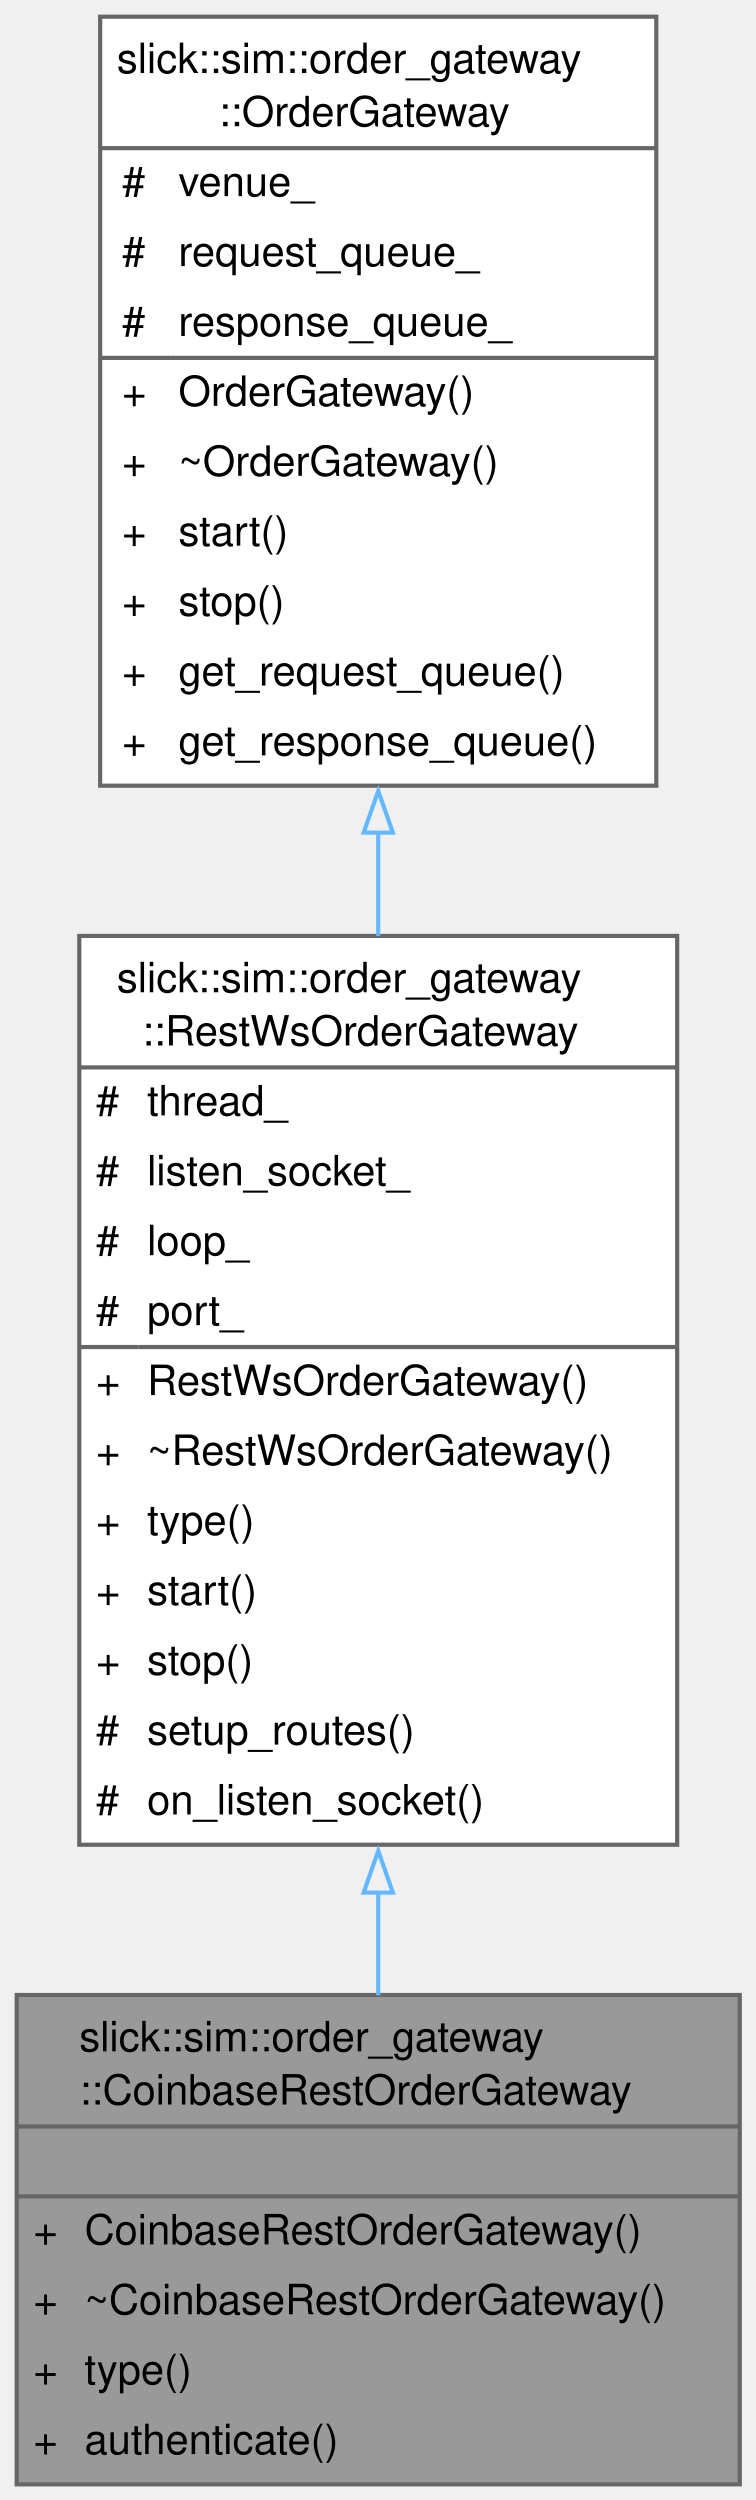
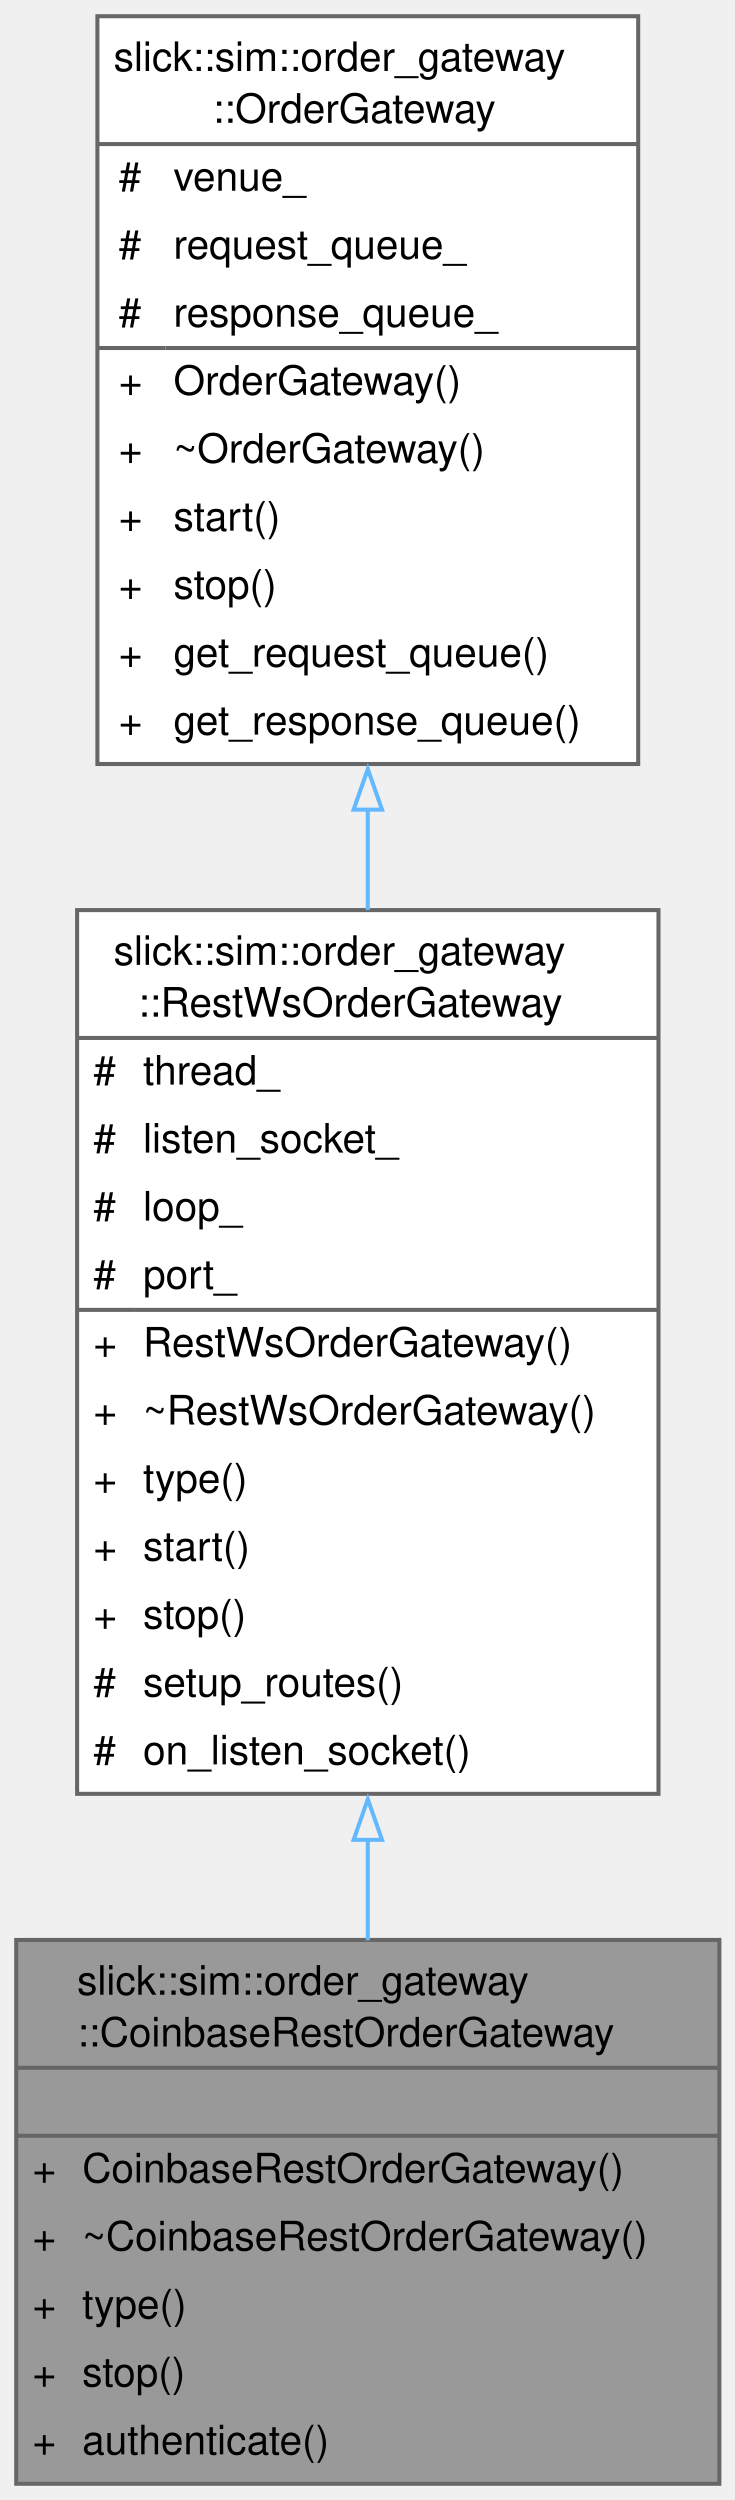
- <svg xmlns="http://www.w3.org/2000/svg" xmlns:xlink="http://www.w3.org/1999/xlink" width="181pt" height="599pt" viewBox="0.00 0.00 181.00 599.00">
-   <g id="graph0" class="graph" transform="scale(1 1) rotate(0) translate(4 595.25)">
+ <svg xmlns="http://www.w3.org/2000/svg" xmlns:xlink="http://www.w3.org/1999/xlink" width="181pt" height="616pt" viewBox="0.00 0.00 181.00 616.00">
+   <g id="graph0" class="graph" transform="scale(1 1) rotate(0) translate(4 612)">
    <g id="Node000001" class="node">
      <g id="a_Node000001">
        <a xlink:title=" ">
-           <polygon fill="#999999" stroke="none" points="173.25,-117.25 0,-117.25 0,0 173.25,0 173.25,-117.25" />
-           <text xml:space="preserve" text-anchor="start" x="15" y="-103.75" font-family="Helvetica,sans-Serif" font-size="10.00">slick::sim::order_gateway</text>
-           <text xml:space="preserve" text-anchor="start" x="15" y="-91" font-family="Helvetica,sans-Serif" font-size="10.00">::CoinbaseRestOrderGateway</text>
-           <text xml:space="preserve" text-anchor="start" x="85.12" y="-74.25" font-family="Helvetica,sans-Serif" font-size="10.00"> </text>
+           <polygon fill="#999999" stroke="none" points="173.25,-134 0,-134 0,0 173.25,0 173.25,-134" />
+           <text xml:space="preserve" text-anchor="start" x="15" y="-120.5" font-family="Helvetica,sans-Serif" font-size="10.00">slick::sim::order_gateway</text>
+           <text xml:space="preserve" text-anchor="start" x="15" y="-107.75" font-family="Helvetica,sans-Serif" font-size="10.00">::CoinbaseRestOrderGateway</text>
+           <text xml:space="preserve" text-anchor="start" x="85.12" y="-91" font-family="Helvetica,sans-Serif" font-size="10.00"> </text>
+           <text xml:space="preserve" text-anchor="start" x="4" y="-74.25" font-family="Helvetica,sans-Serif" font-size="10.00">+</text>
+           <text xml:space="preserve" text-anchor="start" x="16.25" y="-74.25" font-family="Helvetica,sans-Serif" font-size="10.00">CoinbaseRestOrderGateway()</text>
          <text xml:space="preserve" text-anchor="start" x="4" y="-57.5" font-family="Helvetica,sans-Serif" font-size="10.00">+</text>
-           <text xml:space="preserve" text-anchor="start" x="16.25" y="-57.5" font-family="Helvetica,sans-Serif" font-size="10.00">CoinbaseRestOrderGateway()</text>
+           <text xml:space="preserve" text-anchor="start" x="16.25" y="-57.5" font-family="Helvetica,sans-Serif" font-size="10.00">~CoinbaseRestOrderGateway()</text>
          <text xml:space="preserve" text-anchor="start" x="4" y="-40.75" font-family="Helvetica,sans-Serif" font-size="10.00">+</text>
-           <text xml:space="preserve" text-anchor="start" x="16.25" y="-40.75" font-family="Helvetica,sans-Serif" font-size="10.00">~CoinbaseRestOrderGateway()</text>
+           <text xml:space="preserve" text-anchor="start" x="16.25" y="-40.75" font-family="Helvetica,sans-Serif" font-size="10.00">type()</text>
          <text xml:space="preserve" text-anchor="start" x="4" y="-24" font-family="Helvetica,sans-Serif" font-size="10.00">+</text>
-           <text xml:space="preserve" text-anchor="start" x="16.25" y="-24" font-family="Helvetica,sans-Serif" font-size="10.00">type()</text>
+           <text xml:space="preserve" text-anchor="start" x="16.25" y="-24" font-family="Helvetica,sans-Serif" font-size="10.00">stop()</text>
          <text xml:space="preserve" text-anchor="start" x="4" y="-7.25" font-family="Helvetica,sans-Serif" font-size="10.00">+</text>
          <text xml:space="preserve" text-anchor="start" x="16.25" y="-7.25" font-family="Helvetica,sans-Serif" font-size="10.00">authenticate()</text>
+           <polygon fill="#666666" stroke="#666666" points="0,-102.5 0,-102.5 173.25,-102.5 173.25,-102.5 0,-102.5" />
          <polygon fill="#666666" stroke="#666666" points="0,-85.75 0,-85.75 173.25,-85.75 173.25,-85.75 0,-85.75" />
-           <polygon fill="#666666" stroke="#666666" points="0,-69 0,-69 173.25,-69 173.25,-69 0,-69" />
-           <polygon fill="none" stroke="#666666" points="0,0 0,-117.25 173.25,-117.25 173.25,0 0,0" />
+           <polygon fill="none" stroke="#666666" points="0,0 0,-134 173.25,-134 173.25,0 0,0" />
        </a>
      </g>
    </g>
    <g id="Node000002" class="node">
      <g id="a_Node000002">
        <a xlink:href="classslick_1_1sim_1_1order__gateway_1_1RestWsOrderGateway.html" target="_top" xlink:title=" ">
-           <polygon fill="white" stroke="none" points="158.25,-371 15,-371 15,-153.25 158.25,-153.25 158.25,-371" />
-           <text xml:space="preserve" text-anchor="start" x="24" y="-357.5" font-family="Helvetica,sans-Serif" font-size="10.00">slick::sim::order_gateway</text>
-           <text xml:space="preserve" text-anchor="start" x="30" y="-344.75" font-family="Helvetica,sans-Serif" font-size="10.00">::RestWsOrderGateway</text>
+           <polygon fill="white" stroke="none" points="158.25,-387.75 15,-387.75 15,-170 158.25,-170 158.25,-387.75" />
+           <text xml:space="preserve" text-anchor="start" x="24" y="-374.25" font-family="Helvetica,sans-Serif" font-size="10.00">slick::sim::order_gateway</text>
+           <text xml:space="preserve" text-anchor="start" x="30" y="-361.5" font-family="Helvetica,sans-Serif" font-size="10.00">::RestWsOrderGateway</text>
+           <text xml:space="preserve" text-anchor="start" x="19" y="-344.75" font-family="Helvetica,sans-Serif" font-size="10.00">#</text>
+           <text xml:space="preserve" text-anchor="start" x="31.25" y="-344.75" font-family="Helvetica,sans-Serif" font-size="10.00">thread_</text>
          <text xml:space="preserve" text-anchor="start" x="19" y="-328" font-family="Helvetica,sans-Serif" font-size="10.00">#</text>
-           <text xml:space="preserve" text-anchor="start" x="31.25" y="-328" font-family="Helvetica,sans-Serif" font-size="10.00">thread_</text>
+           <text xml:space="preserve" text-anchor="start" x="31.25" y="-328" font-family="Helvetica,sans-Serif" font-size="10.00">listen_socket_</text>
          <text xml:space="preserve" text-anchor="start" x="19" y="-311.25" font-family="Helvetica,sans-Serif" font-size="10.00">#</text>
-           <text xml:space="preserve" text-anchor="start" x="31.25" y="-311.25" font-family="Helvetica,sans-Serif" font-size="10.00">listen_socket_</text>
+           <text xml:space="preserve" text-anchor="start" x="31.25" y="-311.25" font-family="Helvetica,sans-Serif" font-size="10.00">loop_</text>
          <text xml:space="preserve" text-anchor="start" x="19" y="-294.5" font-family="Helvetica,sans-Serif" font-size="10.00">#</text>
-           <text xml:space="preserve" text-anchor="start" x="31.25" y="-294.5" font-family="Helvetica,sans-Serif" font-size="10.00">loop_</text>
-           <text xml:space="preserve" text-anchor="start" x="19" y="-277.75" font-family="Helvetica,sans-Serif" font-size="10.00">#</text>
-           <text xml:space="preserve" text-anchor="start" x="31.25" y="-277.75" font-family="Helvetica,sans-Serif" font-size="10.00">port_</text>
+           <text xml:space="preserve" text-anchor="start" x="31.25" y="-294.5" font-family="Helvetica,sans-Serif" font-size="10.00">port_</text>
+           <text xml:space="preserve" text-anchor="start" x="19" y="-277.75" font-family="Helvetica,sans-Serif" font-size="10.00">+</text>
+           <text xml:space="preserve" text-anchor="start" x="31.25" y="-277.75" font-family="Helvetica,sans-Serif" font-size="10.00">RestWsOrderGateway()</text>
          <text xml:space="preserve" text-anchor="start" x="19" y="-261" font-family="Helvetica,sans-Serif" font-size="10.00">+</text>
-           <text xml:space="preserve" text-anchor="start" x="31.25" y="-261" font-family="Helvetica,sans-Serif" font-size="10.00">RestWsOrderGateway()</text>
+           <text xml:space="preserve" text-anchor="start" x="31.25" y="-261" font-family="Helvetica,sans-Serif" font-size="10.00">~RestWsOrderGateway()</text>
          <text xml:space="preserve" text-anchor="start" x="19" y="-244.25" font-family="Helvetica,sans-Serif" font-size="10.00">+</text>
-           <text xml:space="preserve" text-anchor="start" x="31.25" y="-244.25" font-family="Helvetica,sans-Serif" font-size="10.00">~RestWsOrderGateway()</text>
+           <text xml:space="preserve" text-anchor="start" x="31.25" y="-244.25" font-family="Helvetica,sans-Serif" font-size="10.00">type()</text>
          <text xml:space="preserve" text-anchor="start" x="19" y="-227.5" font-family="Helvetica,sans-Serif" font-size="10.00">+</text>
-           <text xml:space="preserve" text-anchor="start" x="31.25" y="-227.5" font-family="Helvetica,sans-Serif" font-size="10.00">type()</text>
+           <text xml:space="preserve" text-anchor="start" x="31.25" y="-227.5" font-family="Helvetica,sans-Serif" font-size="10.00">start()</text>
          <text xml:space="preserve" text-anchor="start" x="19" y="-210.75" font-family="Helvetica,sans-Serif" font-size="10.00">+</text>
-           <text xml:space="preserve" text-anchor="start" x="31.25" y="-210.75" font-family="Helvetica,sans-Serif" font-size="10.00">start()</text>
-           <text xml:space="preserve" text-anchor="start" x="19" y="-194" font-family="Helvetica,sans-Serif" font-size="10.00">+</text>
-           <text xml:space="preserve" text-anchor="start" x="31.25" y="-194" font-family="Helvetica,sans-Serif" font-size="10.00">stop()</text>
+           <text xml:space="preserve" text-anchor="start" x="31.25" y="-210.75" font-family="Helvetica,sans-Serif" font-size="10.00">stop()</text>
+           <text xml:space="preserve" text-anchor="start" x="19" y="-194" font-family="Helvetica,sans-Serif" font-size="10.00">#</text>
+           <text xml:space="preserve" text-anchor="start" x="31.25" y="-194" font-family="Helvetica,sans-Serif" font-size="10.00">setup_routes()</text>
          <text xml:space="preserve" text-anchor="start" x="19" y="-177.25" font-family="Helvetica,sans-Serif" font-size="10.00">#</text>
-           <text xml:space="preserve" text-anchor="start" x="31.25" y="-177.25" font-family="Helvetica,sans-Serif" font-size="10.00">setup_routes()</text>
-           <text xml:space="preserve" text-anchor="start" x="19" y="-160.5" font-family="Helvetica,sans-Serif" font-size="10.00">#</text>
-           <text xml:space="preserve" text-anchor="start" x="31.25" y="-160.5" font-family="Helvetica,sans-Serif" font-size="10.00">on_listen_socket()</text>
-           <polygon fill="#666666" stroke="#666666" points="15,-339.5 15,-339.5 158.25,-339.5 158.25,-339.5 15,-339.5" />
-           <polygon fill="#666666" stroke="#666666" points="15,-272.5 15,-272.5 29.25,-272.5 29.25,-272.5 15,-272.5" />
-           <polygon fill="#666666" stroke="#666666" points="29.25,-272.5 29.25,-272.5 158.25,-272.5 158.25,-272.5 29.25,-272.5" />
-           <polygon fill="none" stroke="#666666" points="15,-153.25 15,-371 158.25,-371 158.25,-153.25 15,-153.25" />
+           <text xml:space="preserve" text-anchor="start" x="31.25" y="-177.25" font-family="Helvetica,sans-Serif" font-size="10.00">on_listen_socket()</text>
+           <polygon fill="#666666" stroke="#666666" points="15,-356.25 15,-356.25 158.25,-356.25 158.25,-356.25 15,-356.25" />
+           <polygon fill="#666666" stroke="#666666" points="15,-289.25 15,-289.25 29.25,-289.25 29.25,-289.25 15,-289.25" />
+           <polygon fill="#666666" stroke="#666666" points="29.25,-289.25 29.25,-289.25 158.25,-289.25 158.25,-289.25 29.25,-289.25" />
+           <polygon fill="none" stroke="#666666" points="15,-170 15,-387.75 158.25,-387.75 158.25,-170 15,-170" />
        </a>
      </g>
    </g>
    <g id="edge1_Node000001_Node000002" class="edge">
      <g id="a_edge1_Node000001_Node000002">
        <a xlink:title=" ">
-           <path fill="none" stroke="#63b8ff" d="M86.62,-141.98C86.62,-133.44 86.62,-125.08 86.62,-117.16" />
-           <polygon fill="none" stroke="#63b8ff" points="83.13,-141.78 86.63,-151.78 90.13,-141.78 83.13,-141.78" />
+           <path fill="none" stroke="#63b8ff" d="M86.62,-158.89C86.62,-150.35 86.62,-141.93 86.62,-133.88" />
+           <polygon fill="none" stroke="#63b8ff" points="83.13,-158.66 86.63,-168.66 90.13,-158.66 83.13,-158.66" />
        </a>
      </g>
    </g>
    <g id="Node000003" class="node">
      <g id="a_Node000003">
        <a xlink:href="classslick_1_1sim_1_1order__gateway_1_1OrderGateway.html" target="_top" xlink:title=" ">
-           <polygon fill="white" stroke="none" points="153.25,-591.25 20,-591.25 20,-407 153.25,-407 153.25,-591.25" />
-           <text xml:space="preserve" text-anchor="start" x="24" y="-577.75" font-family="Helvetica,sans-Serif" font-size="10.00">slick::sim::order_gateway</text>
-           <text xml:space="preserve" text-anchor="start" x="48.38" y="-565" font-family="Helvetica,sans-Serif" font-size="10.00">::OrderGateway</text>
+           <polygon fill="white" stroke="none" points="153.25,-608 20,-608 20,-423.75 153.25,-423.75 153.25,-608" />
+           <text xml:space="preserve" text-anchor="start" x="24" y="-594.5" font-family="Helvetica,sans-Serif" font-size="10.00">slick::sim::order_gateway</text>
+           <text xml:space="preserve" text-anchor="start" x="48.38" y="-581.75" font-family="Helvetica,sans-Serif" font-size="10.00">::OrderGateway</text>
+           <text xml:space="preserve" text-anchor="start" x="25.25" y="-565" font-family="Helvetica,sans-Serif" font-size="10.00">#</text>
+           <text xml:space="preserve" text-anchor="start" x="38.75" y="-565" font-family="Helvetica,sans-Serif" font-size="10.00">venue_</text>
          <text xml:space="preserve" text-anchor="start" x="25.25" y="-548.25" font-family="Helvetica,sans-Serif" font-size="10.00">#</text>
-           <text xml:space="preserve" text-anchor="start" x="38.75" y="-548.25" font-family="Helvetica,sans-Serif" font-size="10.00">venue_</text>
+           <text xml:space="preserve" text-anchor="start" x="38.75" y="-548.25" font-family="Helvetica,sans-Serif" font-size="10.00">request_queue_</text>
          <text xml:space="preserve" text-anchor="start" x="25.25" y="-531.5" font-family="Helvetica,sans-Serif" font-size="10.00">#</text>
-           <text xml:space="preserve" text-anchor="start" x="38.75" y="-531.5" font-family="Helvetica,sans-Serif" font-size="10.00">request_queue_</text>
-           <text xml:space="preserve" text-anchor="start" x="25.25" y="-514.75" font-family="Helvetica,sans-Serif" font-size="10.00">#</text>
-           <text xml:space="preserve" text-anchor="start" x="38.75" y="-514.75" font-family="Helvetica,sans-Serif" font-size="10.00">response_queue_</text>
+           <text xml:space="preserve" text-anchor="start" x="38.75" y="-531.5" font-family="Helvetica,sans-Serif" font-size="10.00">response_queue_</text>
+           <text xml:space="preserve" text-anchor="start" x="25.25" y="-514.75" font-family="Helvetica,sans-Serif" font-size="10.00">+</text>
+           <text xml:space="preserve" text-anchor="start" x="38.75" y="-514.75" font-family="Helvetica,sans-Serif" font-size="10.00">OrderGateway()</text>
          <text xml:space="preserve" text-anchor="start" x="25.25" y="-498" font-family="Helvetica,sans-Serif" font-size="10.00">+</text>
-           <text xml:space="preserve" text-anchor="start" x="38.75" y="-498" font-family="Helvetica,sans-Serif" font-size="10.00">OrderGateway()</text>
+           <text xml:space="preserve" text-anchor="start" x="38.75" y="-498" font-family="Helvetica,sans-Serif" font-size="10.00">~OrderGateway()</text>
          <text xml:space="preserve" text-anchor="start" x="25.25" y="-481.25" font-family="Helvetica,sans-Serif" font-size="10.00">+</text>
-           <text xml:space="preserve" text-anchor="start" x="38.75" y="-481.25" font-family="Helvetica,sans-Serif" font-size="10.00">~OrderGateway()</text>
+           <text xml:space="preserve" text-anchor="start" x="38.75" y="-481.25" font-family="Helvetica,sans-Serif" font-size="10.00">start()</text>
          <text xml:space="preserve" text-anchor="start" x="25.25" y="-464.5" font-family="Helvetica,sans-Serif" font-size="10.00">+</text>
-           <text xml:space="preserve" text-anchor="start" x="38.75" y="-464.5" font-family="Helvetica,sans-Serif" font-size="10.00">start()</text>
+           <text xml:space="preserve" text-anchor="start" x="38.75" y="-464.5" font-family="Helvetica,sans-Serif" font-size="10.00">stop()</text>
          <text xml:space="preserve" text-anchor="start" x="25.25" y="-447.75" font-family="Helvetica,sans-Serif" font-size="10.00">+</text>
-           <text xml:space="preserve" text-anchor="start" x="38.75" y="-447.75" font-family="Helvetica,sans-Serif" font-size="10.00">stop()</text>
+           <text xml:space="preserve" text-anchor="start" x="38.75" y="-447.75" font-family="Helvetica,sans-Serif" font-size="10.00">get_request_queue()</text>
          <text xml:space="preserve" text-anchor="start" x="25.25" y="-431" font-family="Helvetica,sans-Serif" font-size="10.00">+</text>
-           <text xml:space="preserve" text-anchor="start" x="38.75" y="-431" font-family="Helvetica,sans-Serif" font-size="10.00">get_request_queue()</text>
-           <text xml:space="preserve" text-anchor="start" x="25.25" y="-414.25" font-family="Helvetica,sans-Serif" font-size="10.00">+</text>
-           <text xml:space="preserve" text-anchor="start" x="38.75" y="-414.25" font-family="Helvetica,sans-Serif" font-size="10.00">get_response_queue()</text>
-           <polygon fill="#666666" stroke="#666666" points="20,-559.75 20,-559.75 153.25,-559.75 153.25,-559.75 20,-559.75" />
-           <polygon fill="#666666" stroke="#666666" points="20,-509.5 20,-509.5 36.75,-509.5 36.75,-509.5 20,-509.5" />
-           <polygon fill="#666666" stroke="#666666" points="36.75,-509.5 36.75,-509.5 153.25,-509.5 153.25,-509.5 36.75,-509.5" />
-           <polygon fill="none" stroke="#666666" points="20,-407 20,-591.25 153.25,-591.25 153.25,-407 20,-407" />
+           <text xml:space="preserve" text-anchor="start" x="38.75" y="-431" font-family="Helvetica,sans-Serif" font-size="10.00">get_response_queue()</text>
+           <polygon fill="#666666" stroke="#666666" points="20,-576.5 20,-576.5 153.25,-576.5 153.25,-576.5 20,-576.5" />
+           <polygon fill="#666666" stroke="#666666" points="20,-526.25 20,-526.25 36.75,-526.25 36.75,-526.25 20,-526.25" />
+           <polygon fill="#666666" stroke="#666666" points="36.75,-526.25 36.75,-526.25 153.25,-526.25 153.25,-526.25 36.75,-526.25" />
+           <polygon fill="none" stroke="#666666" points="20,-423.75 20,-608 153.25,-608 153.25,-423.75 20,-423.75" />
        </a>
      </g>
    </g>
    <g id="edge2_Node000002_Node000003" class="edge">
      <g id="a_edge2_Node000002_Node000003">
        <a xlink:title=" ">
-           <path fill="none" stroke="#63b8ff" d="M86.62,-396.03C86.62,-387.73 86.62,-379.33 86.62,-370.99" />
-           <polygon fill="none" stroke="#63b8ff" points="83.13,-395.75 86.63,-405.75 90.13,-395.75 83.13,-395.75" />
+           <path fill="none" stroke="#63b8ff" d="M86.62,-412.78C86.62,-404.48 86.62,-396.08 86.62,-387.74" />
+           <polygon fill="none" stroke="#63b8ff" points="83.13,-412.5 86.63,-422.5 90.13,-412.5 83.13,-412.5" />
        </a>
      </g>
    </g>
  </g>
</svg>
